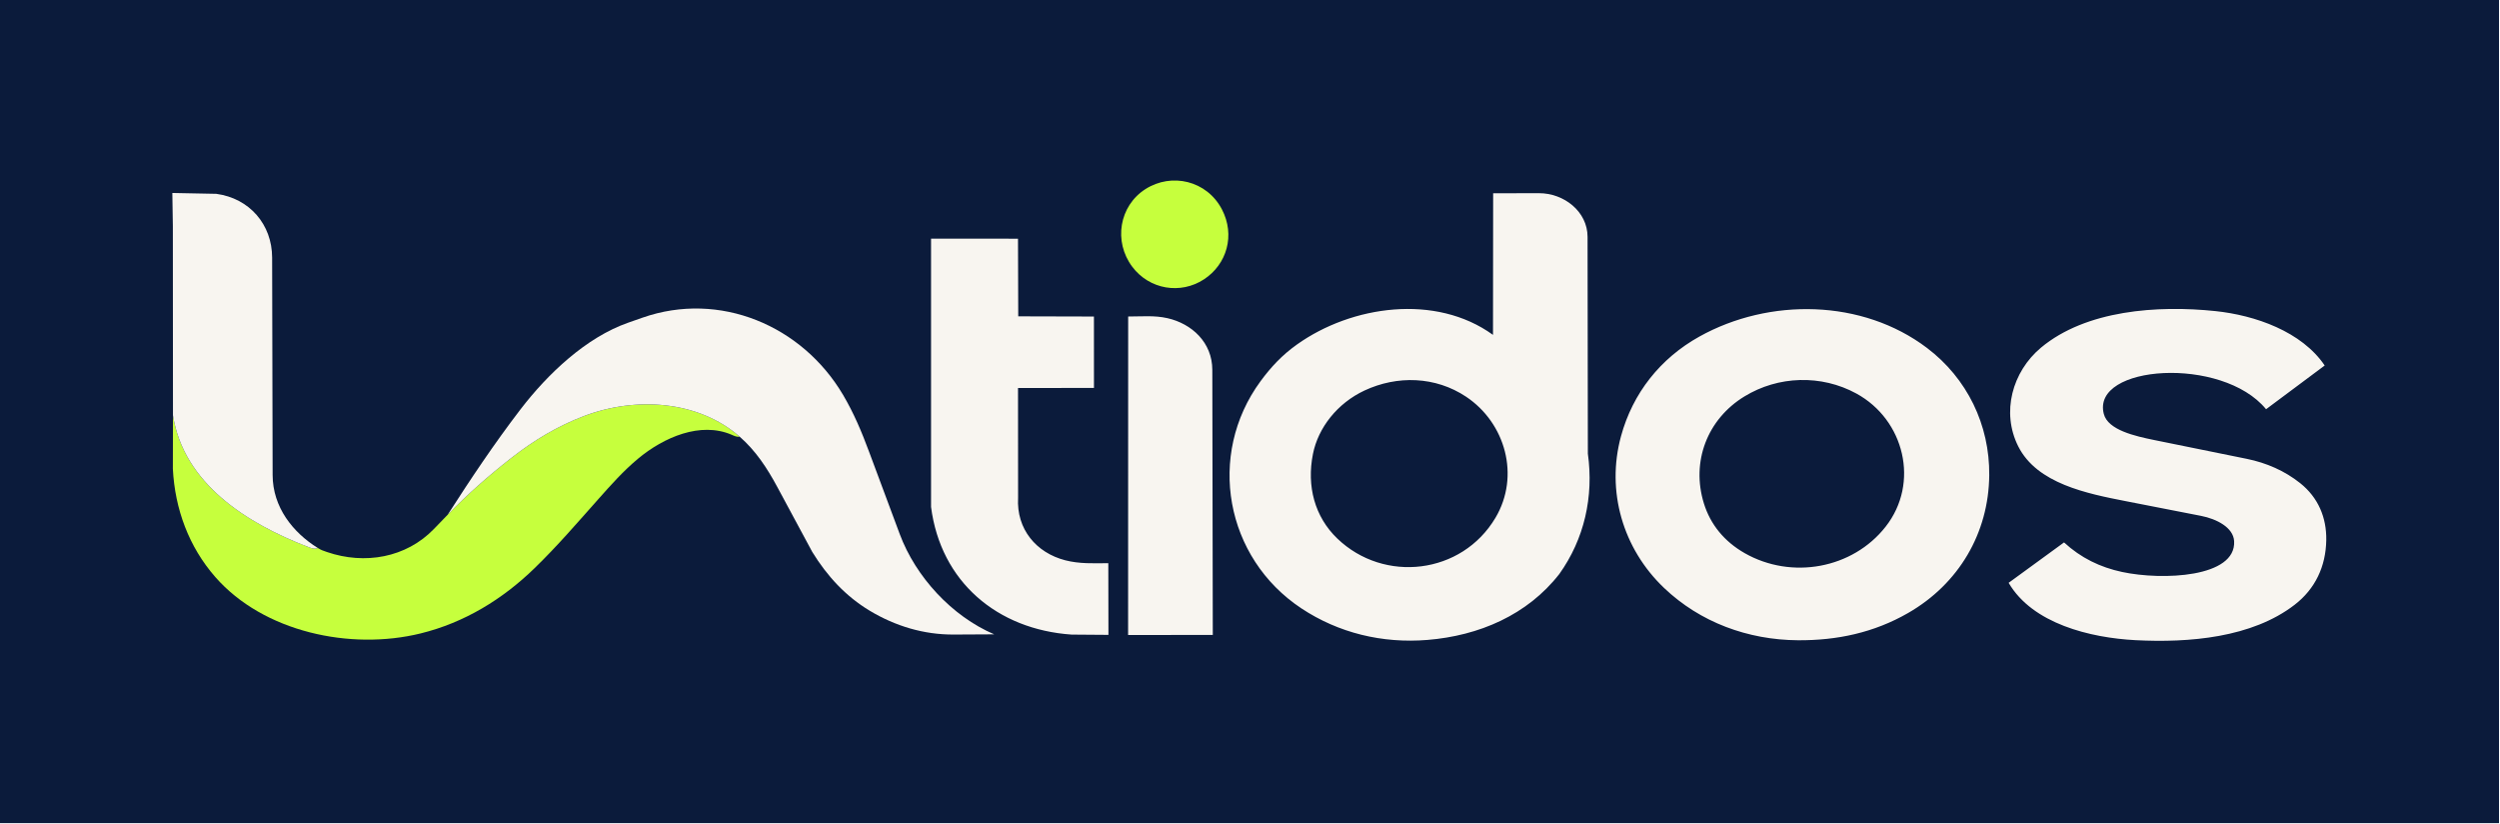
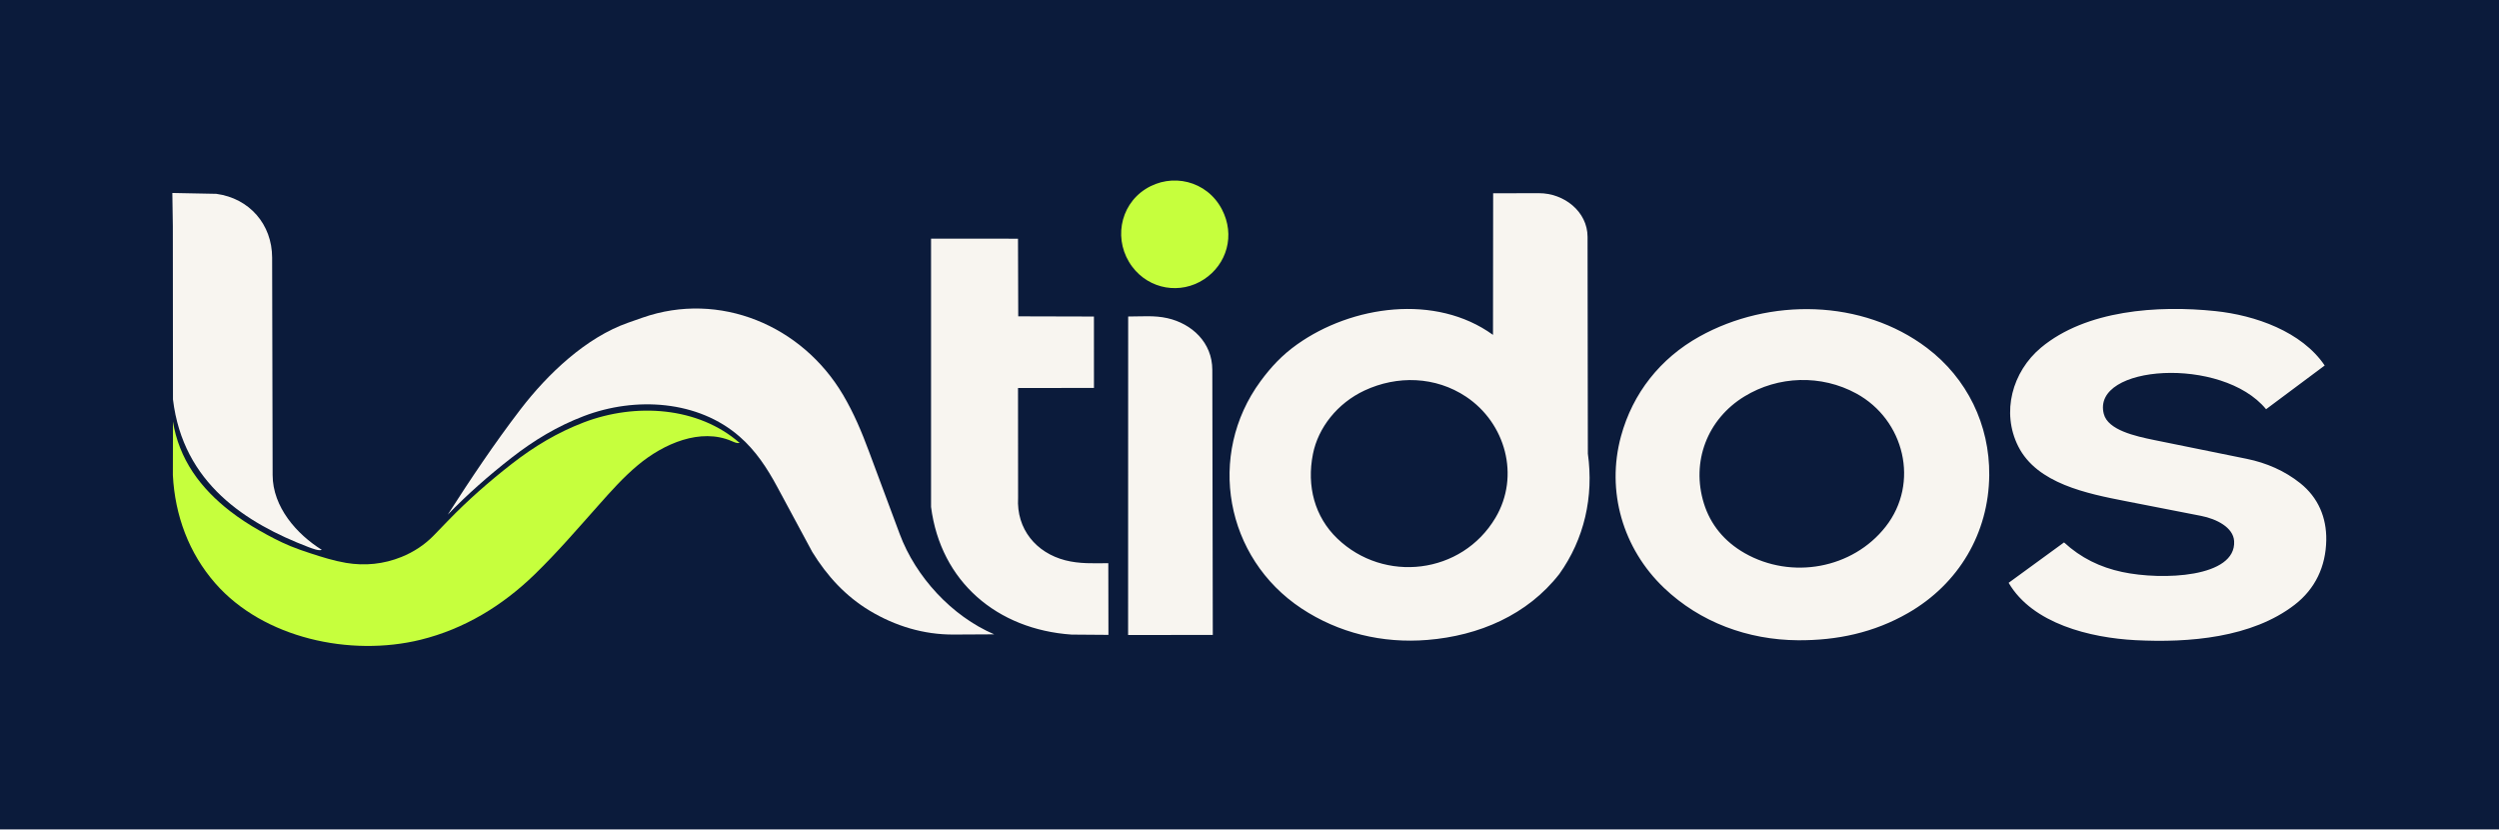
- <svg xmlns="http://www.w3.org/2000/svg" viewBox="-80 -80 1160 381.93" width="1160" height="381.93">
-   <rect id="Fondo" x="-80" y="-80" width="1160" height="381.93" fill="#0B1B3B" />
+ <svg xmlns="http://www.w3.org/2000/svg" viewBox="-80 -80 1160 384.85" width="1160" height="384.85">
+   <rect id="Fondo" x="-80" y="-80" width="1160" height="384.85" fill="#0B1B3B" />
  <g id="Logotipo">
-     <path id="gesto-acento" fill="#C6FF3D" fill-rule="nonzero" d="M263.35 122.62C262.02 122.86 260.9 122.28 259.58 121.71C245.18 115.55 228.15 122.83 216.1 132.89C209.31 138.57 203.67 144.92 197.77 151.56C187.94 162.6 178.78 173.31 168.11 183.66C153.25 198.1 135.55 208.91 115.25 213.91C82.66 221.93 42.29 213.25 19.96 187.76C7.67 173.74 1.19 156.21 0.24 137.51L0.29 112.66C5.22 144.25 34.37 162.8 63.15 173.83C64.9 174.49 66.15 174.87 67.49 174.25C69.01 175.2 69.81 175.47 71.78 176.14C89.28 182.13 108.5 178.82 121.42 165.44L127.84 158.8C137.03 149.29 146.92 140.61 157.64 132.26C167.96 124.23 178.77 117.73 190.99 113.07C215.02 103.9 244.1 105.76 263.35 122.62" />
-     <path id="gesto-asta" fill="#F8F5F0" fill-rule="nonzero" d="M67.49 174.25C66.16 174.87 64.9 174.49 63.15 173.83C34.37 162.8 5.22 144.25 0.29 112.66L0.24 24.92L0 9.54L20.41 9.94C35.82 12.03 46.28 24.14 46.32 39.53L46.55 140.42C46.58 155.34 55.94 167.06 67.49 174.25" />
+     <path id="gesto-acento" fill="#C6FF3D" fill-rule="nonzero" d="M263.35 125.54C262.02 125.78 260.9 125.21 259.58 124.64C245.18 118.47 228.15 125.76 216.1 135.82C209.31 141.49 203.67 147.85 197.77 154.49C187.94 165.53 178.78 176.23 168.11 186.59C153.25 201.02 135.55 211.84 115.25 216.84C82.66 224.85 42.29 216.18 19.96 190.69C7.67 176.67 1.19 159.14 0.24 140.43L0.29 115.58C1.6 123.98 4.79 131.99 9.51 139.06C14.17 146.05 20.18 152.05 26.81 157.18C31.13 160.52 35.72 163.51 40.48 166.2C45.1 168.83 49.89 171.36 54.8 173.39C57.86 174.65 60.99 175.71 64.13 176.74C69.55 178.51 75.01 180.22 80.64 181.18C89.36 182.65 98.13 181.76 106.35 178.43C112.04 176.13 117.16 172.77 121.42 168.37L127.84 161.73C137.03 152.22 146.92 143.53 157.64 135.18C167.96 127.15 178.77 120.66 190.99 115.99C215.02 106.83 244.1 108.69 263.35 125.54" />
+     <path id="gesto-asta" fill="#F8F5F0" fill-rule="nonzero" d="M69.37 175.12C68.03 175.73 64.9 174.49 63.15 173.83C34.37 162.8 4.99 144.4 0.29 105.34L0.23 24.91L0 9.54L20.41 9.94C35.82 12.03 46.29 24.14 46.32 39.53L46.55 140.42C46.59 155.34 57.82 167.93 69.37 175.12" />
    <path id="gesto-onda" fill="#F8F5F0" fill-rule="nonzero" d="M263.35 122.62C244.1 105.76 215.02 103.9 190.99 113.07C178.77 117.73 167.96 124.23 157.64 132.26C146.92 140.61 137.03 149.29 127.84 158.8C138.49 142.21 149.4 125.88 161.56 110.01C174.23 93.48 192.04 76.57 211.62 69.72L218.26 67.39C253.97 54.9 292.29 70.93 311.37 103.28C316.36 111.75 319.95 120.3 323.44 129.69L337.66 167.85C345.03 187.62 361.81 205.92 381.5 214.33L362.65 214.43C348.81 214.5 335.59 210.5 323.73 203.38C312.52 196.65 303.88 187.22 297.05 176.11L280.86 146.05C276.04 137.09 270.78 129.12 263.35 122.62" />
    <path id="letras" fill="#F8F5F0" fill-rule="nonzero" d="M392.58 150.98C391.76 165.52 400.99 176.5 414.5 179.98C420.99 181.65 427.49 181.39 434.46 181.31L434.52 214.58L417.41 214.45C382.86 212.06 356.64 189.92 352.18 155.2L352.18 30.73L392.54 30.76L392.65 66.78L427.79 66.87L427.8 100L392.55 100.04ZM392.58 150.98M482.74 91.62L482.96 214.62L443.65 214.63L443.68 66.86C450.07 66.87 455.84 66.26 461.89 67.63C473.23 70.2 482.72 78.89 482.74 91.62M614.18 160.24C625.72 140.78 618.76 116.23 600.56 104.09C586.34 94.6 568.57 94.09 553.36 101.21C540.75 107.12 531.87 118.47 529.45 130.66C526.47 145.59 530.27 159.8 540.75 169.87C562.49 190.77 598.56 186.56 614.18 160.24M643.82 186.33C628.98 205.36 606.53 214.98 582.59 216.93C561.62 218.64 541.33 213.69 524.14 202.32C488.69 178.86 479.98 131.13 505.14 96.86C509.95 90.32 515.12 84.77 522.02 79.86C547.45 61.74 586.43 56.14 613.03 75.39L613.1 9.68L634.31 9.64C646.06 9.61 656.91 18.22 656.92 29.89L657.06 130.48C659.85 150.51 655.42 170.08 643.82 186.33M729.86 176.66C751.58 189.05 779.95 183.94 795.3 164.36C811.18 144.12 804.02 114.79 781.7 102.6C765.41 93.71 745.45 94.33 729.73 103.95C712.47 114.5 704.93 134.26 710.92 153.58C713.95 163.34 720.35 171.23 729.86 176.66M805.72 204.43C789.86 213.56 772.72 217.2 754.6 217.08C731.37 216.92 709.19 208.77 692.43 192.8C673.29 174.57 665.49 147.88 672.45 122.39C677.9 102.41 690.69 86.27 708.83 76.17C741.3 58.1 784.47 58.72 814.49 81.45C833.13 95.57 843.61 117.11 843.38 140.53C843.11 167.38 829.24 190.91 805.72 204.43M985.12 200.63C965.33 215.89 936.18 218.34 911.26 217.04C890.28 215.95 863.46 209.41 852.38 190.43L878.1 171.68C885.91 178.88 894.88 183.23 905.07 185.4C923.74 189.39 958.05 187.99 957.05 171.08C956.67 164.71 948.88 160.77 941.67 159.36L906.86 152.56C888.69 149.01 865.56 144.41 856.84 127.11C848.88 111.31 854.06 92.45 867.41 81.3C888.3 63.88 921.52 61.55 948.27 64.34C966.88 66.28 988.44 73.85 999.09 89.59L971.88 109.88C951.51 85.06 890.64 89.24 896.56 112.08C898.5 119.57 911.18 122.39 920.06 124.2L962.89 132.9C972.08 134.77 980.53 138.46 987.72 144.19C996.09 150.86 1000 160.15 999.82 170.64C999.61 182.79 994.75 193.21 985.12 200.63" />
    <path id="punto-i" fill="#C6FF3D" fill-rule="nonzero" d="M487.2 17.15C493.45 29.14 489.52 42.64 478.86 49.62C468.05 56.71 453.56 54.39 445.6 43.8C436.74 32.01 439.56 15.5 451.69 7.75C463.83 0 480.21 3.76 487.2 17.15" />
  </g>
</svg>
